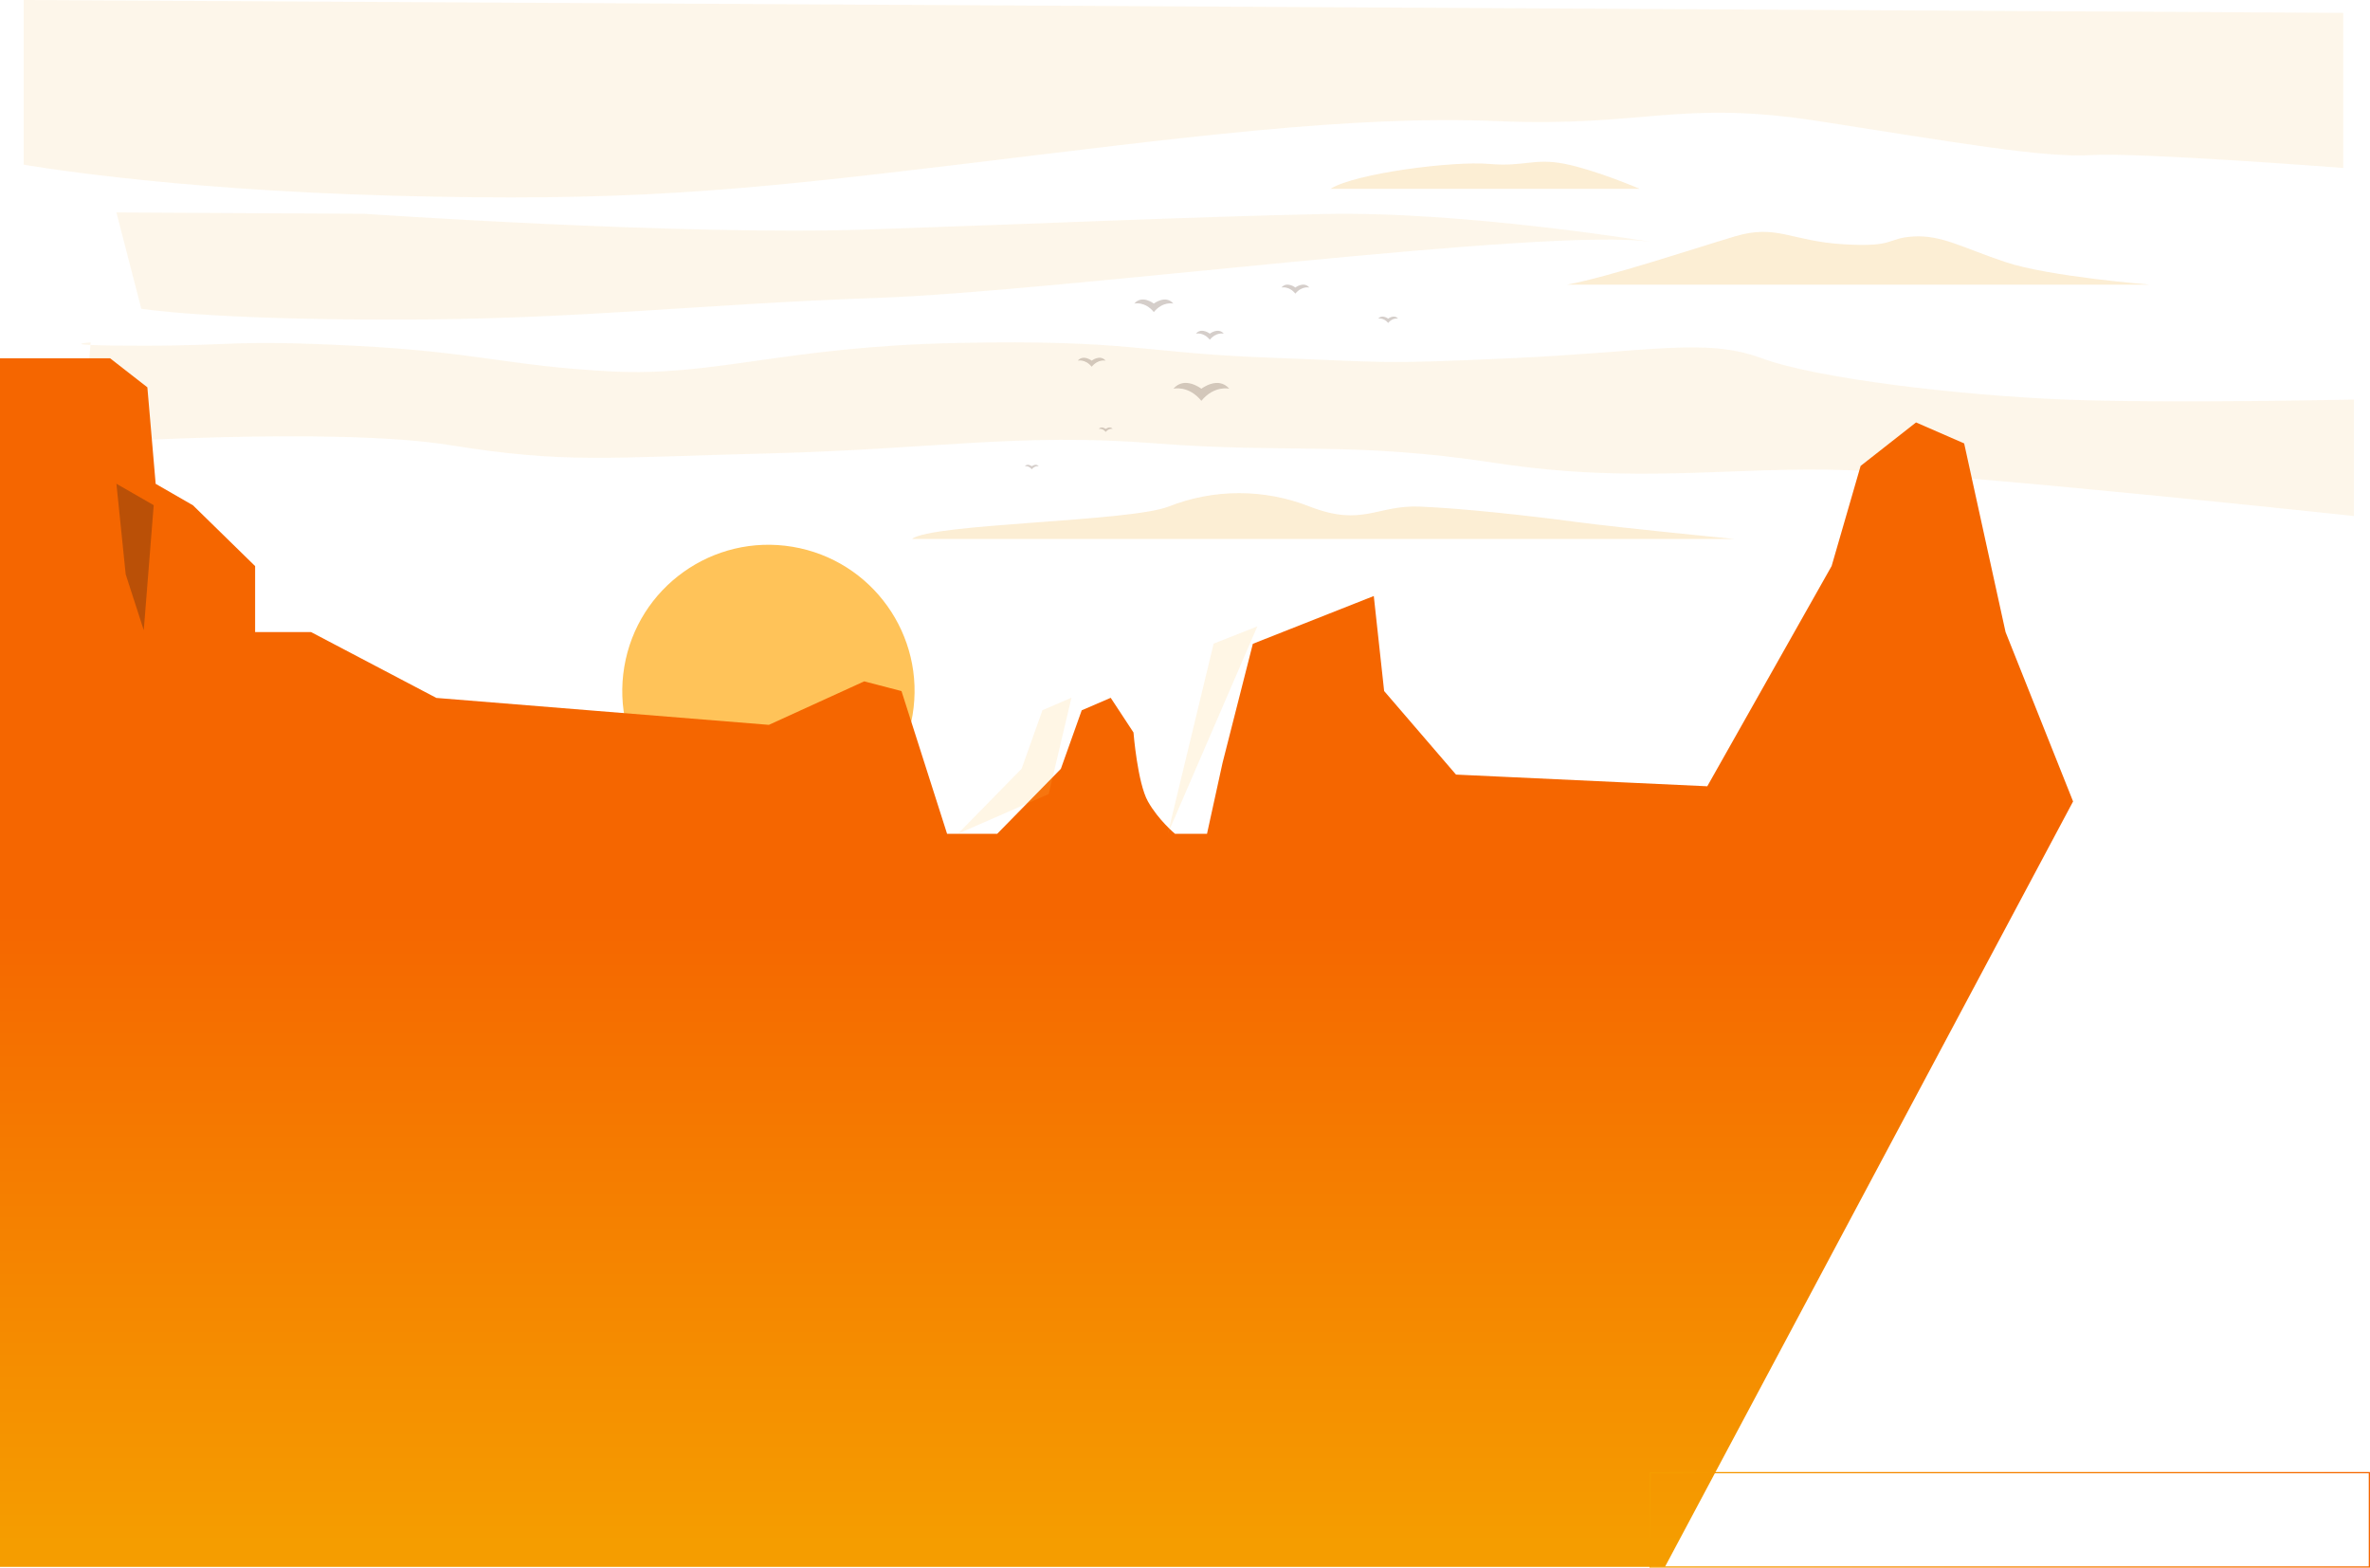
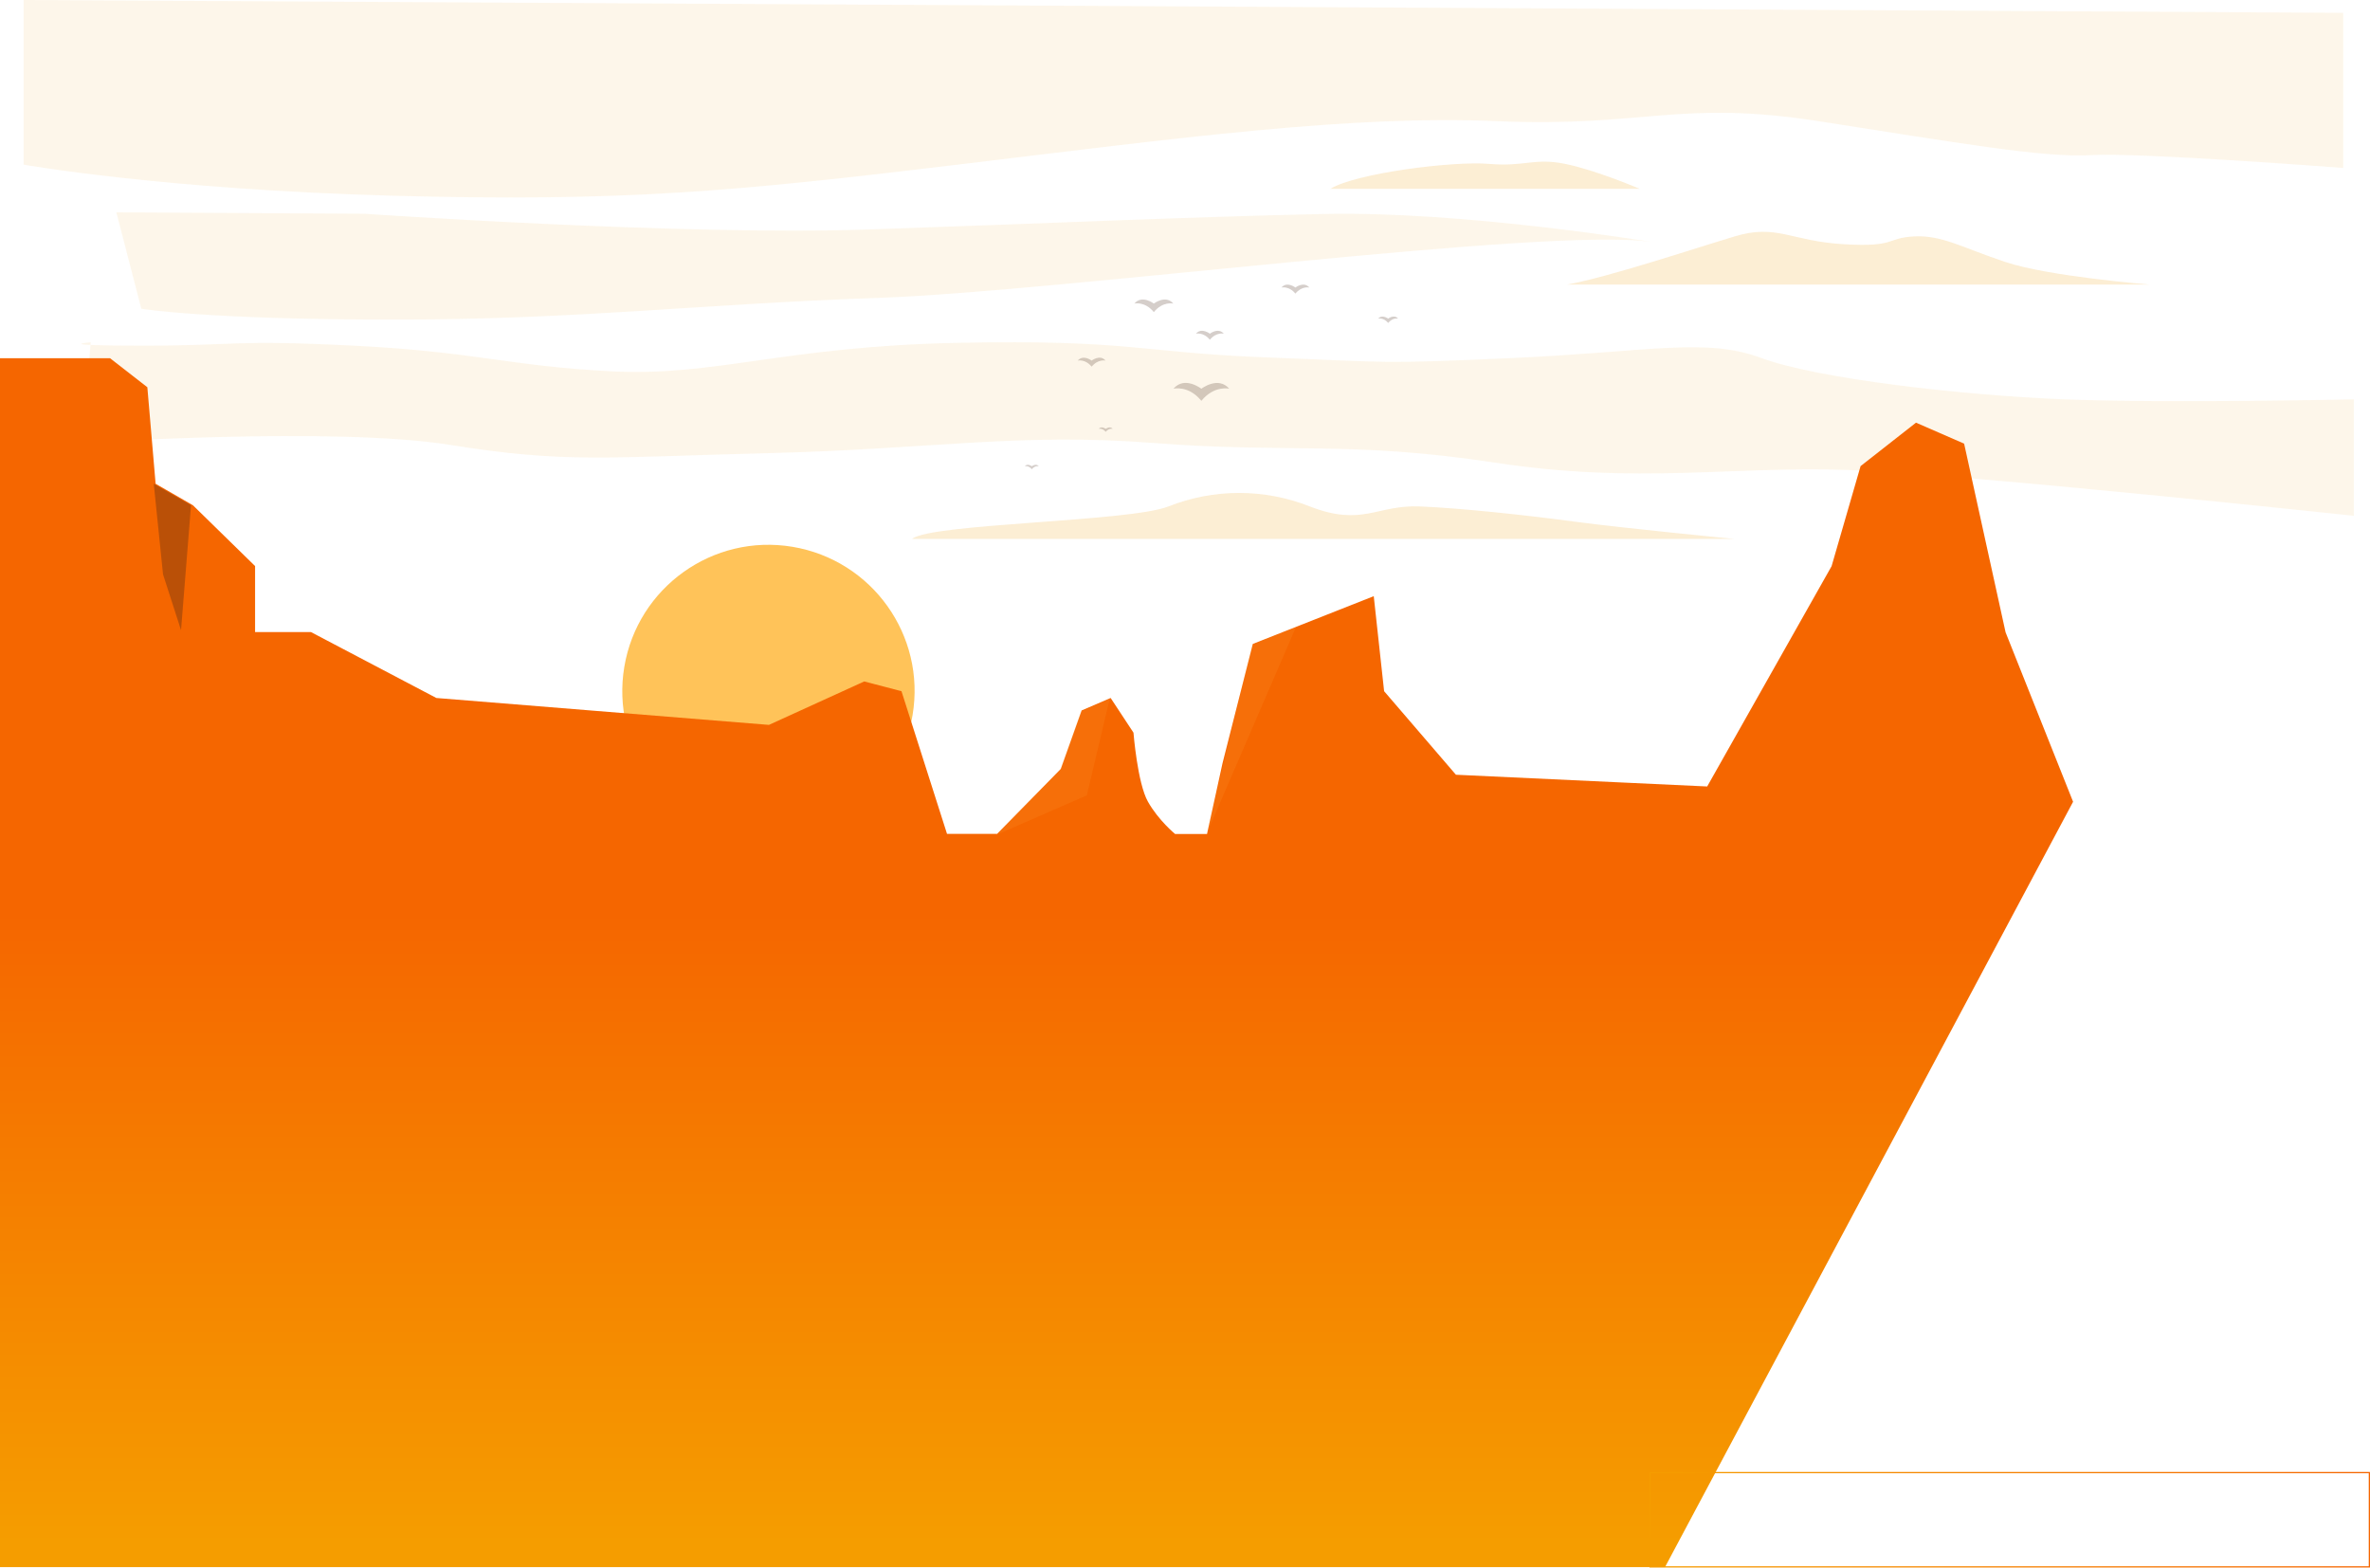
- <svg xmlns="http://www.w3.org/2000/svg" xmlns:xlink="http://www.w3.org/1999/xlink" viewBox="0 0 1920.5 1270.28">
-   <defs>
-     <style>.cls-1,.cls-2{fill:#f5c878;}.cls-1,.cls-2,.cls-4,.cls-6,.cls-7{isolation:isolate;}.cls-1{opacity:0.32;}.cls-2,.cls-7{opacity:0.16;}.cls-3,.cls-7{fill:#ffc359;}.cls-4,.cls-6{fill:#422416;}.cls-4{fill-opacity:0.4;opacity:0.56;}.cls-5{fill:url(#linear-gradient);}.cls-6{opacity:0.33;}.cls-8{fill:none;stroke-miterlimit:10;stroke:url(#linear-gradient-2);}</style>
-     <linearGradient id="linear-gradient" x1="839.97" y1="-470.68" x2="839.97" y2="40.3" gradientTransform="matrix(1, 0, 0, -1, 0, 780.22)" gradientUnits="userSpaceOnUse">
-       <stop offset="0" stop-color="#f59d00" />
-       <stop offset="1" stop-color="#f56600" />
-     </linearGradient>
-     <linearGradient id="linear-gradient-2" x1="1336.64" y1="1231.56" x2="1920.5" y2="1231.56" gradientTransform="matrix(1, 0, 0, 1, 0, 0)" xlink:href="#linear-gradient" />
-   </defs>
-   <g id="Layer_2" data-name="Layer 2">
-     <g id="Layer_1-2" data-name="Layer 1">
-       <path class="cls-1" d="M739.07,436.74h666.35s-90.93-8.82-128.72-13.85S1186,412,1150.79,410.53s-46.59,16.59-89.4,0a155.79,155.79,0,0,0-114.57,0C915.34,422.89,754.18,424.15,739.07,436.74Z" />
-       <path class="cls-2" d="M73.46,277.44s-34.52,2.7,42.71,2.7,70.51-5,170.41,0,125.08,16.51,209,20.84,140.06-20.29,280.72-23.08,147.37,7.93,249.78,11.81,89,5.53,199.77.5,156.12-16.79,201.45,0,162,30.21,245.52,33.55,234.62,0,234.62,0v94.4s-312.25-33.53-408-37.1-171.43,11.83-288-5.95-166.93-7.35-276.07-15.9-179.62,4.85-312.25,8.2-164.51,8.38-258.54-6.72S66.77,359.2,66.77,359.2Z" />
-       <path class="cls-2" d="M114.49,250.19s53,8.82,204.1,8.82,246.78-12.59,392.83-17.63,543.92-57.89,627-45.3c0,0-151.94-25.18-266.09-22.66S850.75,181,701.78,186s-406.69-12.77-406.69-12.77L94.34,172.16Z" />
-       <path class="cls-2" d="M19.14,133.41s112.43,20.14,298.77,25.17,277.23-3.37,458.31-25.17,318.12-40.27,437.33-35.24,146.89-17.62,260.21,0,182.38,29.83,220.89,27.51,204.21,10.43,204.21,10.43V10.43L19.14,0Z" />
-       <path class="cls-1" d="M1269.9,230.65h472.16s-81.84-6.47-117.1-18.32-51.62-22-74.29-20.69-13.84,8.83-56.66,6.31-54.13-16.58-88.13-6.41S1303.89,224.36,1269.9,230.65Z" />
-       <path class="cls-1" d="M1078.13,153h250.56s-35.25-15.13-60.43-20.17-32.74,2.52-61.7,0S1098.28,140.39,1078.13,153Z" />
-       <path class="cls-3" d="M739.48,579.42a118.42,118.42,0,1,0-136.31,97.26A118.38,118.38,0,0,0,739.48,579.42Z" />
-       <path class="cls-4" d="M973.51,315s13.57-10.54,22.64,0c0,0-12.06-3-22.64,9.8C963,311.93,950.87,315,950.87,315,959.91,304.41,973.51,315,973.51,315Z" />
-       <path class="cls-4" d="M884.64,292.25s6.8-5.29,11.31,0c0,0-6-1.51-11.31,4.91-5.29-6.42-11.3-4.91-11.3-4.91C877.87,287,884.64,292.25,884.64,292.25Z" />
-       <path class="cls-4" d="M1049.68,233s6.8-5.28,11.31,0c0,0-6-1.51-11.31,4.91-5.28-6.42-11.3-4.91-11.3-4.91C1042.91,227.71,1049.68,233,1049.68,233Z" />
-       <path class="cls-4" d="M1124.88,258.22s4.83-3.75,8,0c0,0-4.28-1.09-8,3.47-3.76-4.56-8.06-3.47-8.06-3.47C1120,254.47,1124.88,258.22,1124.88,258.22Z" />
-       <path class="cls-4" d="M935,246s9.5-7.4,15.84,0c0,0-8.46-2.12-15.84,6.87-7.4-9-15.84-6.87-15.84-6.87C925.51,238.56,935,246,935,246Z" />
-       <path class="cls-4" d="M980.38,270.37s6.8-5.28,11.31,0c0,0-6-1.51-11.31,4.91-5.28-6.42-11.3-4.91-11.3-4.91C973.58,265.09,980.38,270.37,980.38,270.37Z" />
-       <path class="cls-4" d="M896,347.55s3.39-2.64,5.66,0c0,0-3-.75-5.66,2.44-2.65-3.19-5.67-2.44-5.67-2.44C892.58,344.91,896,347.55,896,347.55Z" />
-       <path class="cls-4" d="M836.09,377.81s3.4-2.65,5.67,0c0,0-3-.76-5.67,2.44-2.64-3.2-5.66-2.44-5.66-2.44C832.69,375.16,836.09,377.81,836.09,377.81Z" />
-       <path class="cls-5" d="M0,290.32H89.2l30.22,23.54,6.72,78.2,30.22,17.4,50.37,49.26v53.47h45.32l101.56,53.36,269.45,21.82,77.23-35.24L730.51,560l36.94,115.64h40.64L859.66,623l16.9-47.42,23.49-10.12,18.46,28.09s3.22,40.76,11.69,55.86,21.95,26.23,21.95,26.23h25.94l12.59-57.47,24.55-96.48,98-38.72,8.39,77,58.24,67.71,203.62,9.46,100.75-178.46,23.5-81.13,44.9-35.24,39,17,33.55,152.87,54.72,137.26-330.72,620.22H0Z" />
-       <path class="cls-6" d="M116.5,510.69l8.06-101.32L94.34,392l7.51,73.38Z" />
-       <path class="cls-7" d="M868.25,565.36l-18.46,78.11-73.5,32.1,51.57-52.64,16.89-47.42Z" />
-       <path class="cls-7" d="M946.31,675.57l72.55-168-35.4,14Z" />
-       <rect class="cls-8" x="1337.14" y="1193.34" width="582.86" height="76.44" />
+ <svg xmlns="http://www.w3.org/2000/svg" version="1.1" id="Layer_1" x="0px" y="0px" viewBox="0 0 1920.5 1270.3" style="enable-background:new 0 0 1920.5 1270.3;" xml:space="preserve">
+   <style type="text/css">
+ 	.st0{opacity:0.32;fill:#F5C878;enable-background:new    ;}
+ 	.st1{opacity:0.16;fill:#F5C878;enable-background:new    ;}
+ 	.st2{fill:#FFC359;}
+ 	.st3{opacity:0.56;fill:#422416;fill-opacity:0.4;enable-background:new    ;}
+ 	.st4{fill:url(#SVGID_1_);}
+ 	.st5{opacity:0.33;fill:#422416;enable-background:new    ;}
+ 	.st6{opacity:0.1;fill:#FFC359;enable-background:new    ;}
+ 	.st7{fill:none;stroke:url(#SVGID_00000011029223118527369990000001110769038491335080_);stroke-miterlimit:10;}
+ </style>
+   <g id="Layer_2_00000049904009562261383480000009246959197996519046_">
+     <g id="Layer_1-2">
+       <path class="st0" d="M739.1,436.7h666.3c0,0-90.9-8.8-128.7-13.9s-90.7-10.9-125.9-12.4s-46.6,16.6-89.4,0    c-36.8-14.6-77.8-14.6-114.6,0C915.3,422.9,754.2,424.1,739.1,436.7z" />
+       <path class="st1" d="M73.5,277.4c0,0-34.5,2.7,42.7,2.7s70.5-5,170.4,0s125.1,16.5,209,20.8s140.1-20.3,280.7-23.1    s147.4,7.9,249.8,11.8s89,5.5,199.8,0.5s156.1-16.8,201.4,0s162,30.2,245.5,33.5s234.6,0,234.6,0v94.4c0,0-312.2-33.5-408-37.1    s-171.4,11.8-288-6s-166.9-7.4-276.1-15.9s-179.6,4.9-312.2,8.2s-164.5,8.4-258.5-6.7s-297.8-1.5-297.8-1.5L73.5,277.4z" />
+       <path class="st1" d="M114.5,250.2c0,0,53,8.8,204.1,8.8s246.8-12.6,392.8-17.6s543.9-57.9,627-45.3c0,0-151.9-25.2-266.1-22.7    S850.8,181,701.8,186s-406.7-12.8-406.7-12.8l-200.8-1.1L114.5,250.2z" />
+       <path class="st1" d="M19.1,133.4c0,0,112.4,20.1,298.8,25.2s277.2-3.4,458.3-25.2s318.1-40.3,437.3-35.2s146.9-17.6,260.2,0    s182.4,29.8,220.9,27.5s204.2,10.4,204.2,10.4V10.4L19.1,0V133.4z" />
+       <path class="st0" d="M1269.9,230.6h472.2c0,0-81.8-6.5-117.1-18.3s-51.6-22-74.3-20.7s-13.8,8.8-56.7,6.3s-54.1-16.6-88.1-6.4    S1303.9,224.4,1269.9,230.6z" />
+       <path class="st0" d="M1078.1,153h250.6c0,0-35.2-15.1-60.4-20.2s-32.7,2.5-61.7,0S1098.3,140.4,1078.1,153z" />
+       <path class="st2" d="M739.5,579.4c10.8-64.5-32.8-125.5-97.3-136.3s-125.5,32.8-136.3,97.3s32.8,125.5,97.3,136.3c0,0,0,0,0,0    C667.7,687.5,728.7,644,739.5,579.4C739.5,579.5,739.5,579.4,739.5,579.4z" />
+       <path class="st3" d="M973.5,315c0,0,13.6-10.5,22.6,0c0,0-12.1-3-22.6,9.8c-10.5-12.9-22.6-9.8-22.6-9.8    C959.9,304.4,973.5,315,973.5,315z" />
+       <path class="st3" d="M884.6,292.2c0,0,6.8-5.3,11.3,0c0,0-6-1.5-11.3,4.9c-5.3-6.4-11.3-4.9-11.3-4.9    C877.9,287,884.6,292.2,884.6,292.2z" />
+       <path class="st3" d="M1049.7,233c0,0,6.8-5.3,11.3,0c0,0-6-1.5-11.3,4.9c-5.3-6.4-11.3-4.9-11.3-4.9    C1042.9,227.7,1049.7,233,1049.7,233z" />
+       <path class="st3" d="M1124.9,258.2c0,0,4.8-3.8,8,0c0,0-4.3-1.1-8,3.5c-3.8-4.6-8.1-3.5-8.1-3.5    C1120,254.5,1124.9,258.2,1124.9,258.2z" />
+       <path class="st3" d="M935,246c0,0,9.5-7.4,15.8,0c0,0-8.5-2.1-15.8,6.9c-7.4-9-15.8-6.9-15.8-6.9C925.5,238.6,935,246,935,246z" />
+       <path class="st3" d="M980.4,270.4c0,0,6.8-5.3,11.3,0c0,0-6-1.5-11.3,4.9c-5.3-6.4-11.3-4.9-11.3-4.9    C973.6,265.1,980.4,270.4,980.4,270.4z" />
+       <path class="st3" d="M896,347.5c0,0,3.4-2.6,5.7,0c0,0-3-0.8-5.7,2.4c-2.7-3.2-5.7-2.4-5.7-2.4C892.6,344.9,896,347.5,896,347.5z" />
+       <path class="st3" d="M836.1,377.8c0,0,3.4-2.6,5.7,0c0,0-3-0.8-5.7,2.4c-2.6-3.2-5.7-2.4-5.7-2.4    C832.7,375.2,836.1,377.8,836.1,377.8z" />
+       <linearGradient id="SVGID_1_" gradientUnits="userSpaceOnUse" x1="839.95" y1="1312.57" x2="839.95" y2="801.59" gradientTransform="matrix(1 0 0 1 0 -61.6699)">
+         <stop offset="0" style="stop-color:#F59D00" />
+         <stop offset="1" style="stop-color:#F56600" />
+       </linearGradient>
+       <path class="st4" d="M0,290.3h89.2l30.2,23.5l6.7,78.2l30.2,17.4l50.4,49.3v53.5H252l101.6,53.4l269.5,21.8l77.2-35.2l30.2,7.9    l36.9,115.6h40.6l51.6-52.6l16.9-47.4l23.5-10.1l18.5,28.1c0,0,3.2,40.8,11.7,55.9s22,26.2,22,26.2h25.9l12.6-57.5l24.5-96.5    l98-38.7l8.4,77l58.2,67.7l203.6,9.5l100.8-178.5l23.5-81.1l44.9-35.2l39,17l33.6,152.9l54.7,137.3l-330.7,620.2H0V290.3z" />
+       <path class="st5" d="M146.7,510.7l8.1-101.3L124.6,392l7.5,73.4L146.7,510.7z" />
+       <path class="st6" d="M899.2,566.4l-18.5,78.1l-73.5,32.1l51.6-52.6l16.9-47.4L899.2,566.4z" />
+       <path class="st6" d="M977.5,676.3l72.6-168l-35.4,14L977.5,676.3z" />
+       <linearGradient id="SVGID_00000021110482209862763280000001548690591102231446_" gradientUnits="userSpaceOnUse" x1="1336.64" y1="36.33" x2="1920.5" y2="36.33" gradientTransform="matrix(1 0 0 -1 0 1267.89)">
+         <stop offset="0" style="stop-color:#F59D00" />
+         <stop offset="1" style="stop-color:#F56600" />
+       </linearGradient>
+       <rect x="1337.1" y="1193.3" style="fill:none;stroke:url(#SVGID_00000021110482209862763280000001548690591102231446_);stroke-miterlimit:10;" width="582.9" height="76.4" />
    </g>
  </g>
</svg>
